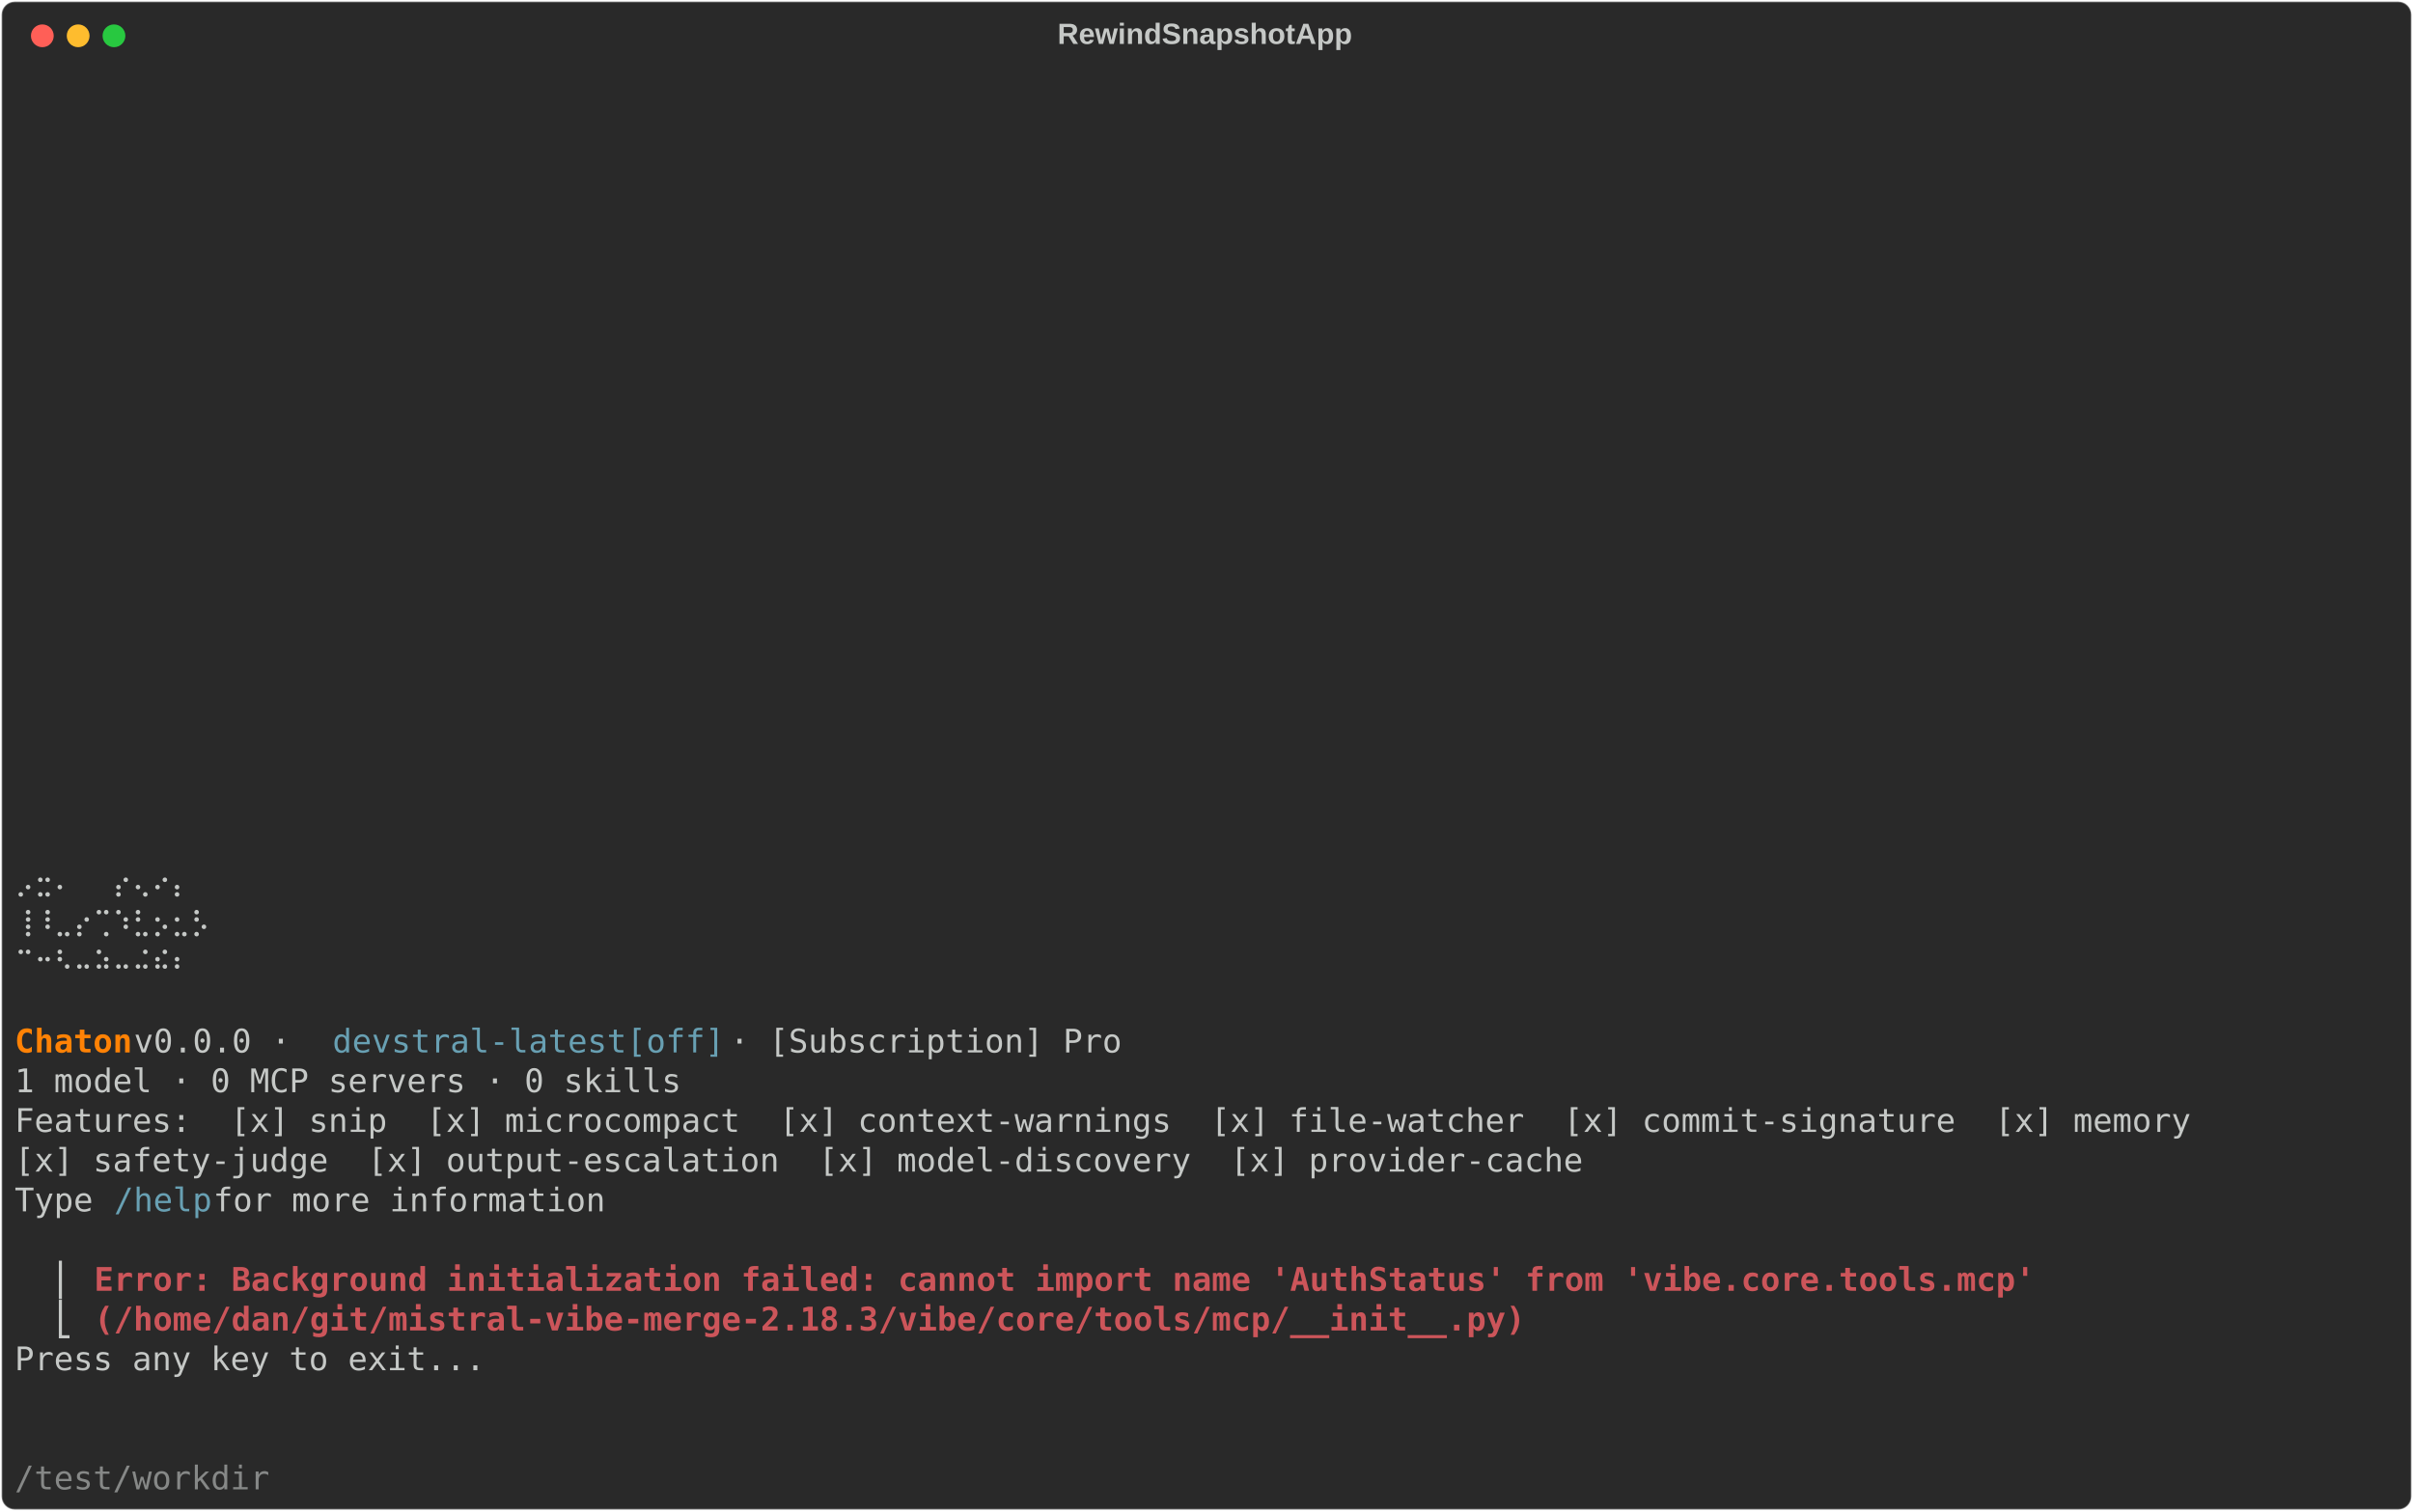
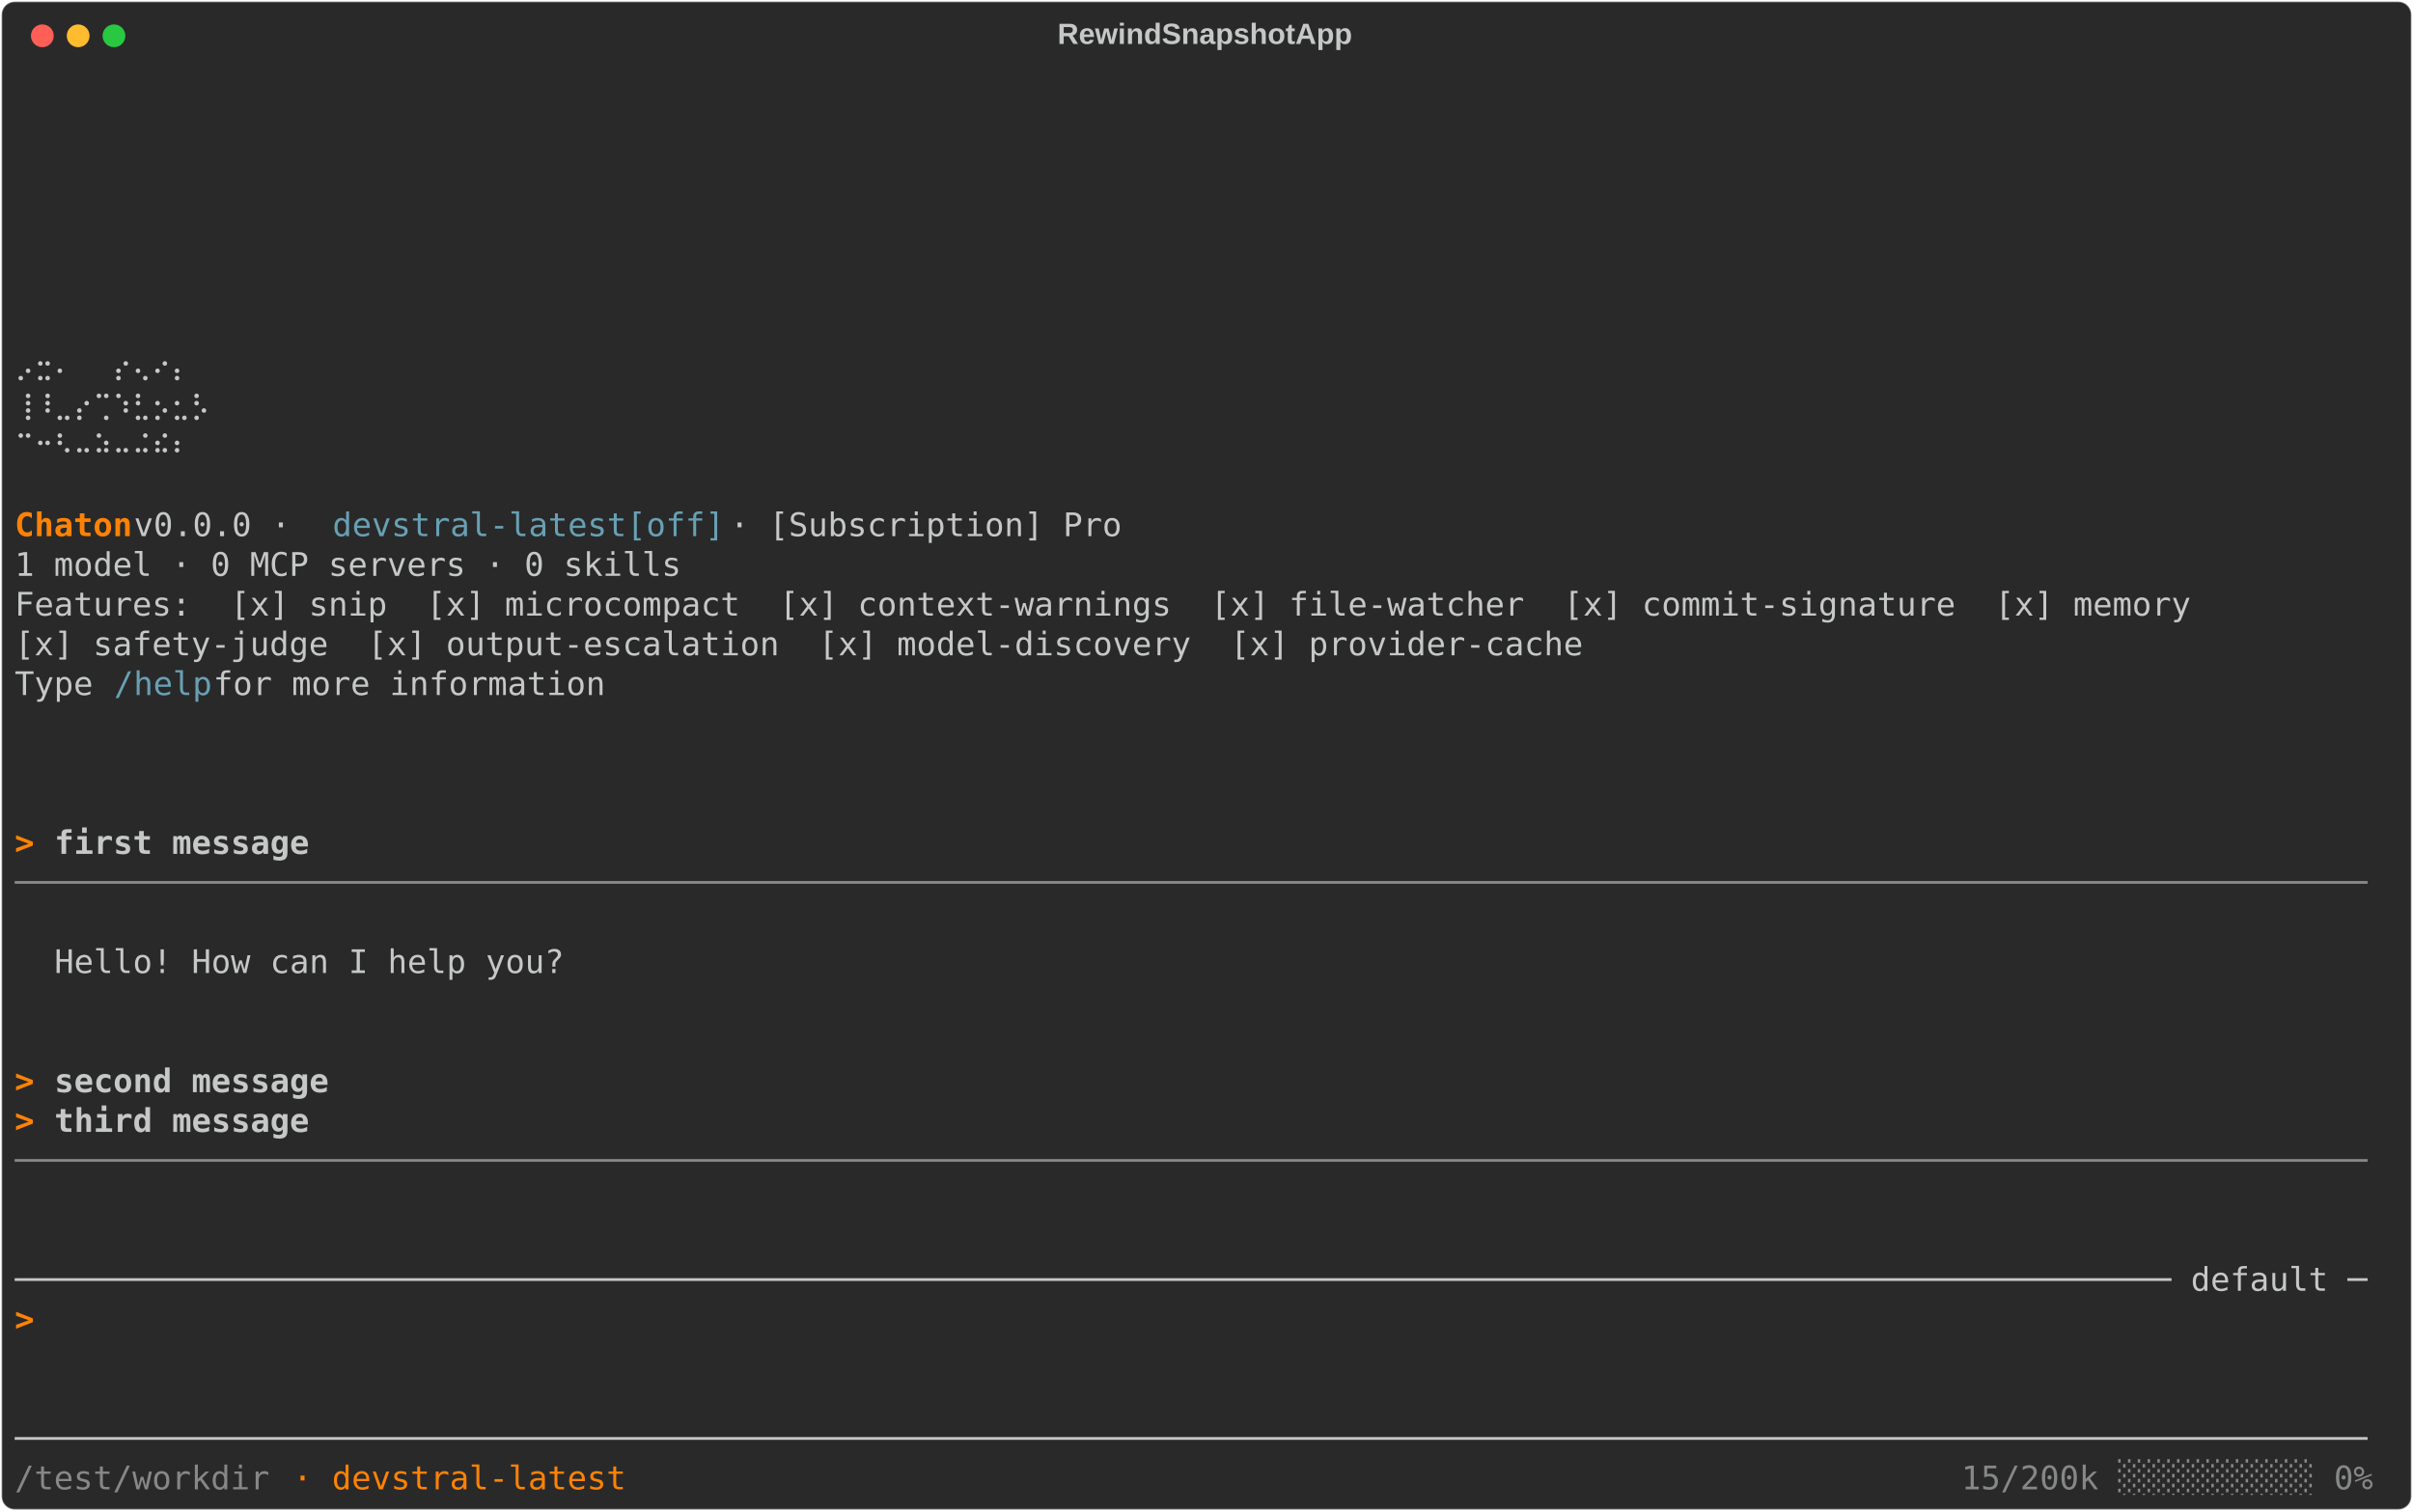
<svg xmlns="http://www.w3.org/2000/svg" class="rich-terminal" viewBox="0 0 1482 928.4">
  <style>

    @font-face {
        font-family: "Fira Code";
        src: local("FiraCode-Regular"),
                url("https://cdnjs.cloudflare.com/ajax/libs/firacode/6.2.0/woff2/FiraCode-Regular.woff2") format("woff2"),
                url("https://cdnjs.cloudflare.com/ajax/libs/firacode/6.2.0/woff/FiraCode-Regular.woff") format("woff");
        font-style: normal;
        font-weight: 400;
    }
    @font-face {
        font-family: "Fira Code";
        src: local("FiraCode-Bold"),
                url("https://cdnjs.cloudflare.com/ajax/libs/firacode/6.2.0/woff2/FiraCode-Bold.woff2") format("woff2"),
                url("https://cdnjs.cloudflare.com/ajax/libs/firacode/6.2.0/woff/FiraCode-Bold.woff") format("woff");
        font-style: bold;
        font-weight: 700;
    }

    .terminal-matrix {
        font-family: Fira Code, monospace;
        font-size: 20px;
        line-height: 24.4px;
        font-variant-east-asian: full-width;
    }

    .terminal-title {
        font-size: 18px;
        font-weight: bold;
        font-family: arial;
    }

    .terminal-r1 { fill: #c5c8c6 }
.terminal-r2 { fill: #ff8205;font-weight: bold }
.terminal-r3 { fill: #68a0b3 }
- .terminal-r4 { fill: #cc555a;font-weight: bold }
+ .terminal-r4 { fill: #c5c8c6;font-weight: bold }
.terminal-r5 { fill: #868887 }
+ .terminal-r6 { fill: #ff8205 }
    </style>
  <defs>
    <clipPath id="terminal-clip-terminal">
      <rect x="0" y="0" width="1463.0" height="877.4" />
    </clipPath>
    <clipPath id="terminal-line-0">
      <rect x="0" y="1.5" width="1464" height="24.65" />
    </clipPath>
    <clipPath id="terminal-line-1">
      <rect x="0" y="25.9" width="1464" height="24.65" />
    </clipPath>
    <clipPath id="terminal-line-2">
      <rect x="0" y="50.3" width="1464" height="24.65" />
    </clipPath>
    <clipPath id="terminal-line-3">
      <rect x="0" y="74.7" width="1464" height="24.65" />
    </clipPath>
    <clipPath id="terminal-line-4">
      <rect x="0" y="99.1" width="1464" height="24.65" />
    </clipPath>
    <clipPath id="terminal-line-5">
      <rect x="0" y="123.5" width="1464" height="24.65" />
    </clipPath>
    <clipPath id="terminal-line-6">
      <rect x="0" y="147.9" width="1464" height="24.65" />
    </clipPath>
    <clipPath id="terminal-line-7">
      <rect x="0" y="172.3" width="1464" height="24.65" />
    </clipPath>
    <clipPath id="terminal-line-8">
      <rect x="0" y="196.7" width="1464" height="24.65" />
    </clipPath>
    <clipPath id="terminal-line-9">
      <rect x="0" y="221.1" width="1464" height="24.65" />
    </clipPath>
    <clipPath id="terminal-line-10">
      <rect x="0" y="245.5" width="1464" height="24.65" />
    </clipPath>
    <clipPath id="terminal-line-11">
      <rect x="0" y="269.9" width="1464" height="24.65" />
    </clipPath>
    <clipPath id="terminal-line-12">
      <rect x="0" y="294.3" width="1464" height="24.65" />
    </clipPath>
    <clipPath id="terminal-line-13">
      <rect x="0" y="318.7" width="1464" height="24.65" />
    </clipPath>
    <clipPath id="terminal-line-14">
      <rect x="0" y="343.1" width="1464" height="24.65" />
    </clipPath>
    <clipPath id="terminal-line-15">
      <rect x="0" y="367.5" width="1464" height="24.65" />
    </clipPath>
    <clipPath id="terminal-line-16">
      <rect x="0" y="391.9" width="1464" height="24.65" />
    </clipPath>
    <clipPath id="terminal-line-17">
      <rect x="0" y="416.3" width="1464" height="24.65" />
    </clipPath>
    <clipPath id="terminal-line-18">
      <rect x="0" y="440.7" width="1464" height="24.65" />
    </clipPath>
    <clipPath id="terminal-line-19">
      <rect x="0" y="465.1" width="1464" height="24.65" />
    </clipPath>
    <clipPath id="terminal-line-20">
      <rect x="0" y="489.5" width="1464" height="24.65" />
    </clipPath>
    <clipPath id="terminal-line-21">
      <rect x="0" y="513.9" width="1464" height="24.65" />
    </clipPath>
    <clipPath id="terminal-line-22">
      <rect x="0" y="538.3" width="1464" height="24.65" />
    </clipPath>
    <clipPath id="terminal-line-23">
      <rect x="0" y="562.7" width="1464" height="24.65" />
    </clipPath>
    <clipPath id="terminal-line-24">
      <rect x="0" y="587.1" width="1464" height="24.65" />
    </clipPath>
    <clipPath id="terminal-line-25">
      <rect x="0" y="611.5" width="1464" height="24.65" />
    </clipPath>
    <clipPath id="terminal-line-26">
      <rect x="0" y="635.9" width="1464" height="24.65" />
    </clipPath>
    <clipPath id="terminal-line-27">
      <rect x="0" y="660.3" width="1464" height="24.65" />
    </clipPath>
    <clipPath id="terminal-line-28">
      <rect x="0" y="684.7" width="1464" height="24.65" />
    </clipPath>
    <clipPath id="terminal-line-29">
      <rect x="0" y="709.1" width="1464" height="24.65" />
    </clipPath>
    <clipPath id="terminal-line-30">
      <rect x="0" y="733.5" width="1464" height="24.65" />
    </clipPath>
    <clipPath id="terminal-line-31">
      <rect x="0" y="757.9" width="1464" height="24.65" />
    </clipPath>
    <clipPath id="terminal-line-32">
      <rect x="0" y="782.3" width="1464" height="24.65" />
    </clipPath>
    <clipPath id="terminal-line-33">
      <rect x="0" y="806.7" width="1464" height="24.65" />
    </clipPath>
    <clipPath id="terminal-line-34">
      <rect x="0" y="831.1" width="1464" height="24.65" />
    </clipPath>
  </defs>
  <rect fill="#292929" stroke="rgba(255,255,255,0.35)" stroke-width="1" x="1" y="1" width="1480" height="926.4" rx="8" />
  <text class="terminal-title" fill="#c5c8c6" text-anchor="middle" x="740" y="27">RewindSnapshotApp</text>
  <g transform="translate(26,22)">
    <circle cx="0" cy="0" r="7" fill="#ff5f57" />
    <circle cx="22" cy="0" r="7" fill="#febc2e" />
    <circle cx="44" cy="0" r="7" fill="#28c840" />
  </g>
  <g transform="translate(9, 41)" clip-path="url(#terminal-clip-terminal)">
    <g class="terminal-matrix">
      <text class="terminal-r1" x="1464" y="20" textLength="12.2" clip-path="url(#terminal-line-0)">
</text>
      <text class="terminal-r1" x="1464" y="44.4" textLength="12.2" clip-path="url(#terminal-line-1)">
</text>
      <text class="terminal-r1" x="1464" y="68.8" textLength="12.2" clip-path="url(#terminal-line-2)">
</text>
      <text class="terminal-r1" x="1464" y="93.2" textLength="12.2" clip-path="url(#terminal-line-3)">
</text>
      <text class="terminal-r1" x="1464" y="117.6" textLength="12.2" clip-path="url(#terminal-line-4)">
</text>
      <text class="terminal-r1" x="1464" y="142" textLength="12.2" clip-path="url(#terminal-line-5)">
</text>
      <text class="terminal-r1" x="1464" y="166.4" textLength="12.2" clip-path="url(#terminal-line-6)">
</text>
+       <text class="terminal-r1" x="0" y="190.8" textLength="134.2" clip-path="url(#terminal-line-7)">  ⡠⣒⠄  ⡔⢄⠔⡄</text>
      <text class="terminal-r1" x="1464" y="190.8" textLength="12.2" clip-path="url(#terminal-line-7)">
</text>
+       <text class="terminal-r1" x="0" y="215.2" textLength="134.2" clip-path="url(#terminal-line-8)"> ⢸⠸⣀⡔⢉⠱⣃⡢⣂⡣</text>
      <text class="terminal-r1" x="1464" y="215.2" textLength="12.2" clip-path="url(#terminal-line-8)">
</text>
+       <text class="terminal-r1" x="0" y="239.6" textLength="134.2" clip-path="url(#terminal-line-9)">  ⠉⠒⠣⠤⠵⠤⠬⠮⠆</text>
      <text class="terminal-r1" x="1464" y="239.6" textLength="12.2" clip-path="url(#terminal-line-9)">
</text>
      <text class="terminal-r1" x="1464" y="264" textLength="12.2" clip-path="url(#terminal-line-10)">
</text>
+       <text class="terminal-r2" x="0" y="288.4" textLength="73.2" clip-path="url(#terminal-line-11)">Chaton</text>
+       <text class="terminal-r1" x="73.2" y="288.4" textLength="122" clip-path="url(#terminal-line-11)"> v0.0.0 · </text>
+       <text class="terminal-r3" x="195.2" y="288.4" textLength="244" clip-path="url(#terminal-line-11)">devstral-latest[off]</text>
+       <text class="terminal-r1" x="439.2" y="288.4" textLength="256.2" clip-path="url(#terminal-line-11)"> · [Subscription] Pro</text>
      <text class="terminal-r1" x="1464" y="288.4" textLength="12.2" clip-path="url(#terminal-line-11)">
</text>
+       <text class="terminal-r1" x="0" y="312.8" textLength="414.8" clip-path="url(#terminal-line-12)">1 model · 0 MCP servers · 0 skills</text>
      <text class="terminal-r1" x="1464" y="312.8" textLength="12.2" clip-path="url(#terminal-line-12)">
</text>
+       <text class="terminal-r1" x="0" y="337.2" textLength="1354.2" clip-path="url(#terminal-line-13)">Features:  [x] snip  [x] microcompact  [x] context-warnings  [x] file-watcher  [x] commit-signature  [x] memory</text>
      <text class="terminal-r1" x="1464" y="337.2" textLength="12.2" clip-path="url(#terminal-line-13)">
</text>
+       <text class="terminal-r1" x="0" y="361.6" textLength="1110.2" clip-path="url(#terminal-line-14)">           [x] safety-judge  [x] output-escalation  [x] model-discovery  [x] provider-cache</text>
      <text class="terminal-r1" x="1464" y="361.6" textLength="12.2" clip-path="url(#terminal-line-14)">
</text>
+       <text class="terminal-r1" x="0" y="386" textLength="61" clip-path="url(#terminal-line-15)">Type </text>
+       <text class="terminal-r3" x="61" y="386" textLength="61" clip-path="url(#terminal-line-15)">/help</text>
+       <text class="terminal-r1" x="122" y="386" textLength="256.2" clip-path="url(#terminal-line-15)"> for more information</text>
      <text class="terminal-r1" x="1464" y="386" textLength="12.2" clip-path="url(#terminal-line-15)">
</text>
      <text class="terminal-r1" x="1464" y="410.4" textLength="12.2" clip-path="url(#terminal-line-16)">
</text>
      <text class="terminal-r1" x="1464" y="434.8" textLength="12.2" clip-path="url(#terminal-line-17)">
</text>
      <text class="terminal-r1" x="1464" y="459.2" textLength="12.2" clip-path="url(#terminal-line-18)">
</text>
+       <text class="terminal-r2" x="0" y="483.6" textLength="24.4" clip-path="url(#terminal-line-19)">&gt; </text>
+       <text class="terminal-r4" x="24.4" y="483.6" textLength="158.6" clip-path="url(#terminal-line-19)">first message</text>
      <text class="terminal-r1" x="1464" y="483.6" textLength="12.2" clip-path="url(#terminal-line-19)">
</text>
-       <text class="terminal-r1" x="0" y="508" textLength="134.2" clip-path="url(#terminal-line-20)">  ⡠⣒⠄  ⡔⢄⠔⡄</text>
+       <text class="terminal-r5" x="0" y="508" textLength="1464" clip-path="url(#terminal-line-20)">────────────────────────────────────────────────────────────────────────────────────────────────────────────────────────</text>
      <text class="terminal-r1" x="1464" y="508" textLength="12.2" clip-path="url(#terminal-line-20)">
</text>
-       <text class="terminal-r1" x="0" y="532.4" textLength="134.2" clip-path="url(#terminal-line-21)"> ⢸⠸⣀⡔⢉⠱⣃⡢⣂⡣</text>
      <text class="terminal-r1" x="1464" y="532.4" textLength="12.2" clip-path="url(#terminal-line-21)">
</text>
-       <text class="terminal-r1" x="0" y="556.8" textLength="134.2" clip-path="url(#terminal-line-22)">  ⠉⠒⠣⠤⠵⠤⠬⠮⠆</text>
+       <text class="terminal-r1" x="24.4" y="556.8" textLength="317.2" clip-path="url(#terminal-line-22)">Hello! How can I help you?</text>
      <text class="terminal-r1" x="1464" y="556.8" textLength="12.2" clip-path="url(#terminal-line-22)">
</text>
      <text class="terminal-r1" x="1464" y="581.2" textLength="12.2" clip-path="url(#terminal-line-23)">
</text>
-       <text class="terminal-r2" x="0" y="605.6" textLength="73.2" clip-path="url(#terminal-line-24)">Chaton</text>
-       <text class="terminal-r1" x="73.2" y="605.6" textLength="122" clip-path="url(#terminal-line-24)"> v0.0.0 · </text>
-       <text class="terminal-r3" x="195.2" y="605.6" textLength="244" clip-path="url(#terminal-line-24)">devstral-latest[off]</text>
-       <text class="terminal-r1" x="439.2" y="605.6" textLength="256.2" clip-path="url(#terminal-line-24)"> · [Subscription] Pro</text>
      <text class="terminal-r1" x="1464" y="605.6" textLength="12.2" clip-path="url(#terminal-line-24)">
</text>
-       <text class="terminal-r1" x="0" y="630" textLength="414.8" clip-path="url(#terminal-line-25)">1 model · 0 MCP servers · 0 skills</text>
+       <text class="terminal-r2" x="0" y="630" textLength="24.4" clip-path="url(#terminal-line-25)">&gt; </text>
+       <text class="terminal-r4" x="24.4" y="630" textLength="170.8" clip-path="url(#terminal-line-25)">second message</text>
      <text class="terminal-r1" x="1464" y="630" textLength="12.2" clip-path="url(#terminal-line-25)">
</text>
-       <text class="terminal-r1" x="0" y="654.4" textLength="1354.2" clip-path="url(#terminal-line-26)">Features:  [x] snip  [x] microcompact  [x] context-warnings  [x] file-watcher  [x] commit-signature  [x] memory</text>
+       <text class="terminal-r2" x="0" y="654.4" textLength="24.4" clip-path="url(#terminal-line-26)">&gt; </text>
+       <text class="terminal-r4" x="24.4" y="654.4" textLength="158.6" clip-path="url(#terminal-line-26)">third message</text>
      <text class="terminal-r1" x="1464" y="654.4" textLength="12.2" clip-path="url(#terminal-line-26)">
</text>
-       <text class="terminal-r1" x="0" y="678.8" textLength="1110.2" clip-path="url(#terminal-line-27)">           [x] safety-judge  [x] output-escalation  [x] model-discovery  [x] provider-cache</text>
+       <text class="terminal-r5" x="0" y="678.8" textLength="1464" clip-path="url(#terminal-line-27)">────────────────────────────────────────────────────────────────────────────────────────────────────────────────────────</text>
      <text class="terminal-r1" x="1464" y="678.8" textLength="12.2" clip-path="url(#terminal-line-27)">
</text>
-       <text class="terminal-r1" x="0" y="703.2" textLength="61" clip-path="url(#terminal-line-28)">Type </text>
-       <text class="terminal-r3" x="61" y="703.2" textLength="61" clip-path="url(#terminal-line-28)">/help</text>
-       <text class="terminal-r1" x="122" y="703.2" textLength="256.2" clip-path="url(#terminal-line-28)"> for more information</text>
      <text class="terminal-r1" x="1464" y="703.2" textLength="12.2" clip-path="url(#terminal-line-28)">
</text>
      <text class="terminal-r1" x="1464" y="727.6" textLength="12.2" clip-path="url(#terminal-line-29)">
</text>
-       <text class="terminal-r1" x="24.4" y="752" textLength="12.2" clip-path="url(#terminal-line-30)">⎢</text>
-       <text class="terminal-r4" x="48.8" y="752" textLength="1207.8" clip-path="url(#terminal-line-30)">Error: Background initialization failed: cannot import name 'AuthStatus' from 'vibe.core.tools.mcp'</text>
+       <text class="terminal-r1" x="0" y="752" textLength="1464" clip-path="url(#terminal-line-30)">────────────────────────────────────────────────────────────────────────────────────────────────────────────── default ─</text>
      <text class="terminal-r1" x="1464" y="752" textLength="12.2" clip-path="url(#terminal-line-30)">
</text>
-       <text class="terminal-r1" x="24.4" y="776.4" textLength="12.2" clip-path="url(#terminal-line-31)">⎣</text>
-       <text class="terminal-r4" x="48.8" y="776.4" textLength="890.6" clip-path="url(#terminal-line-31)">(/home/dan/git/mistral-vibe-merge-2.18.3/vibe/core/tools/mcp/__init__.py)</text>
+       <text class="terminal-r2" x="0" y="776.4" textLength="12.2" clip-path="url(#terminal-line-31)">&gt;</text>
      <text class="terminal-r1" x="1464" y="776.4" textLength="12.2" clip-path="url(#terminal-line-31)">
</text>
-       <text class="terminal-r1" x="0" y="800.8" textLength="292.8" clip-path="url(#terminal-line-32)">Press any key to exit...</text>
      <text class="terminal-r1" x="1464" y="800.8" textLength="12.2" clip-path="url(#terminal-line-32)">
</text>
      <text class="terminal-r1" x="1464" y="825.2" textLength="12.2" clip-path="url(#terminal-line-33)">
</text>
+       <text class="terminal-r1" x="0" y="849.6" textLength="1464" clip-path="url(#terminal-line-34)">────────────────────────────────────────────────────────────────────────────────────────────────────────────────────────</text>
      <text class="terminal-r1" x="1464" y="849.6" textLength="12.2" clip-path="url(#terminal-line-34)">
</text>
      <text class="terminal-r5" x="0" y="874" textLength="158.6" clip-path="url(#terminal-line-35)">/test/workdir</text>
+       <text class="terminal-r6" x="170.8" y="874" textLength="207.4" clip-path="url(#terminal-line-35)">· devstral-latest</text>
+       <text class="terminal-r5" x="1195.6" y="874" textLength="256.2" clip-path="url(#terminal-line-35)">15/200k ░░░░░░░░░░ 0%</text>
    </g>
  </g>
</svg>
